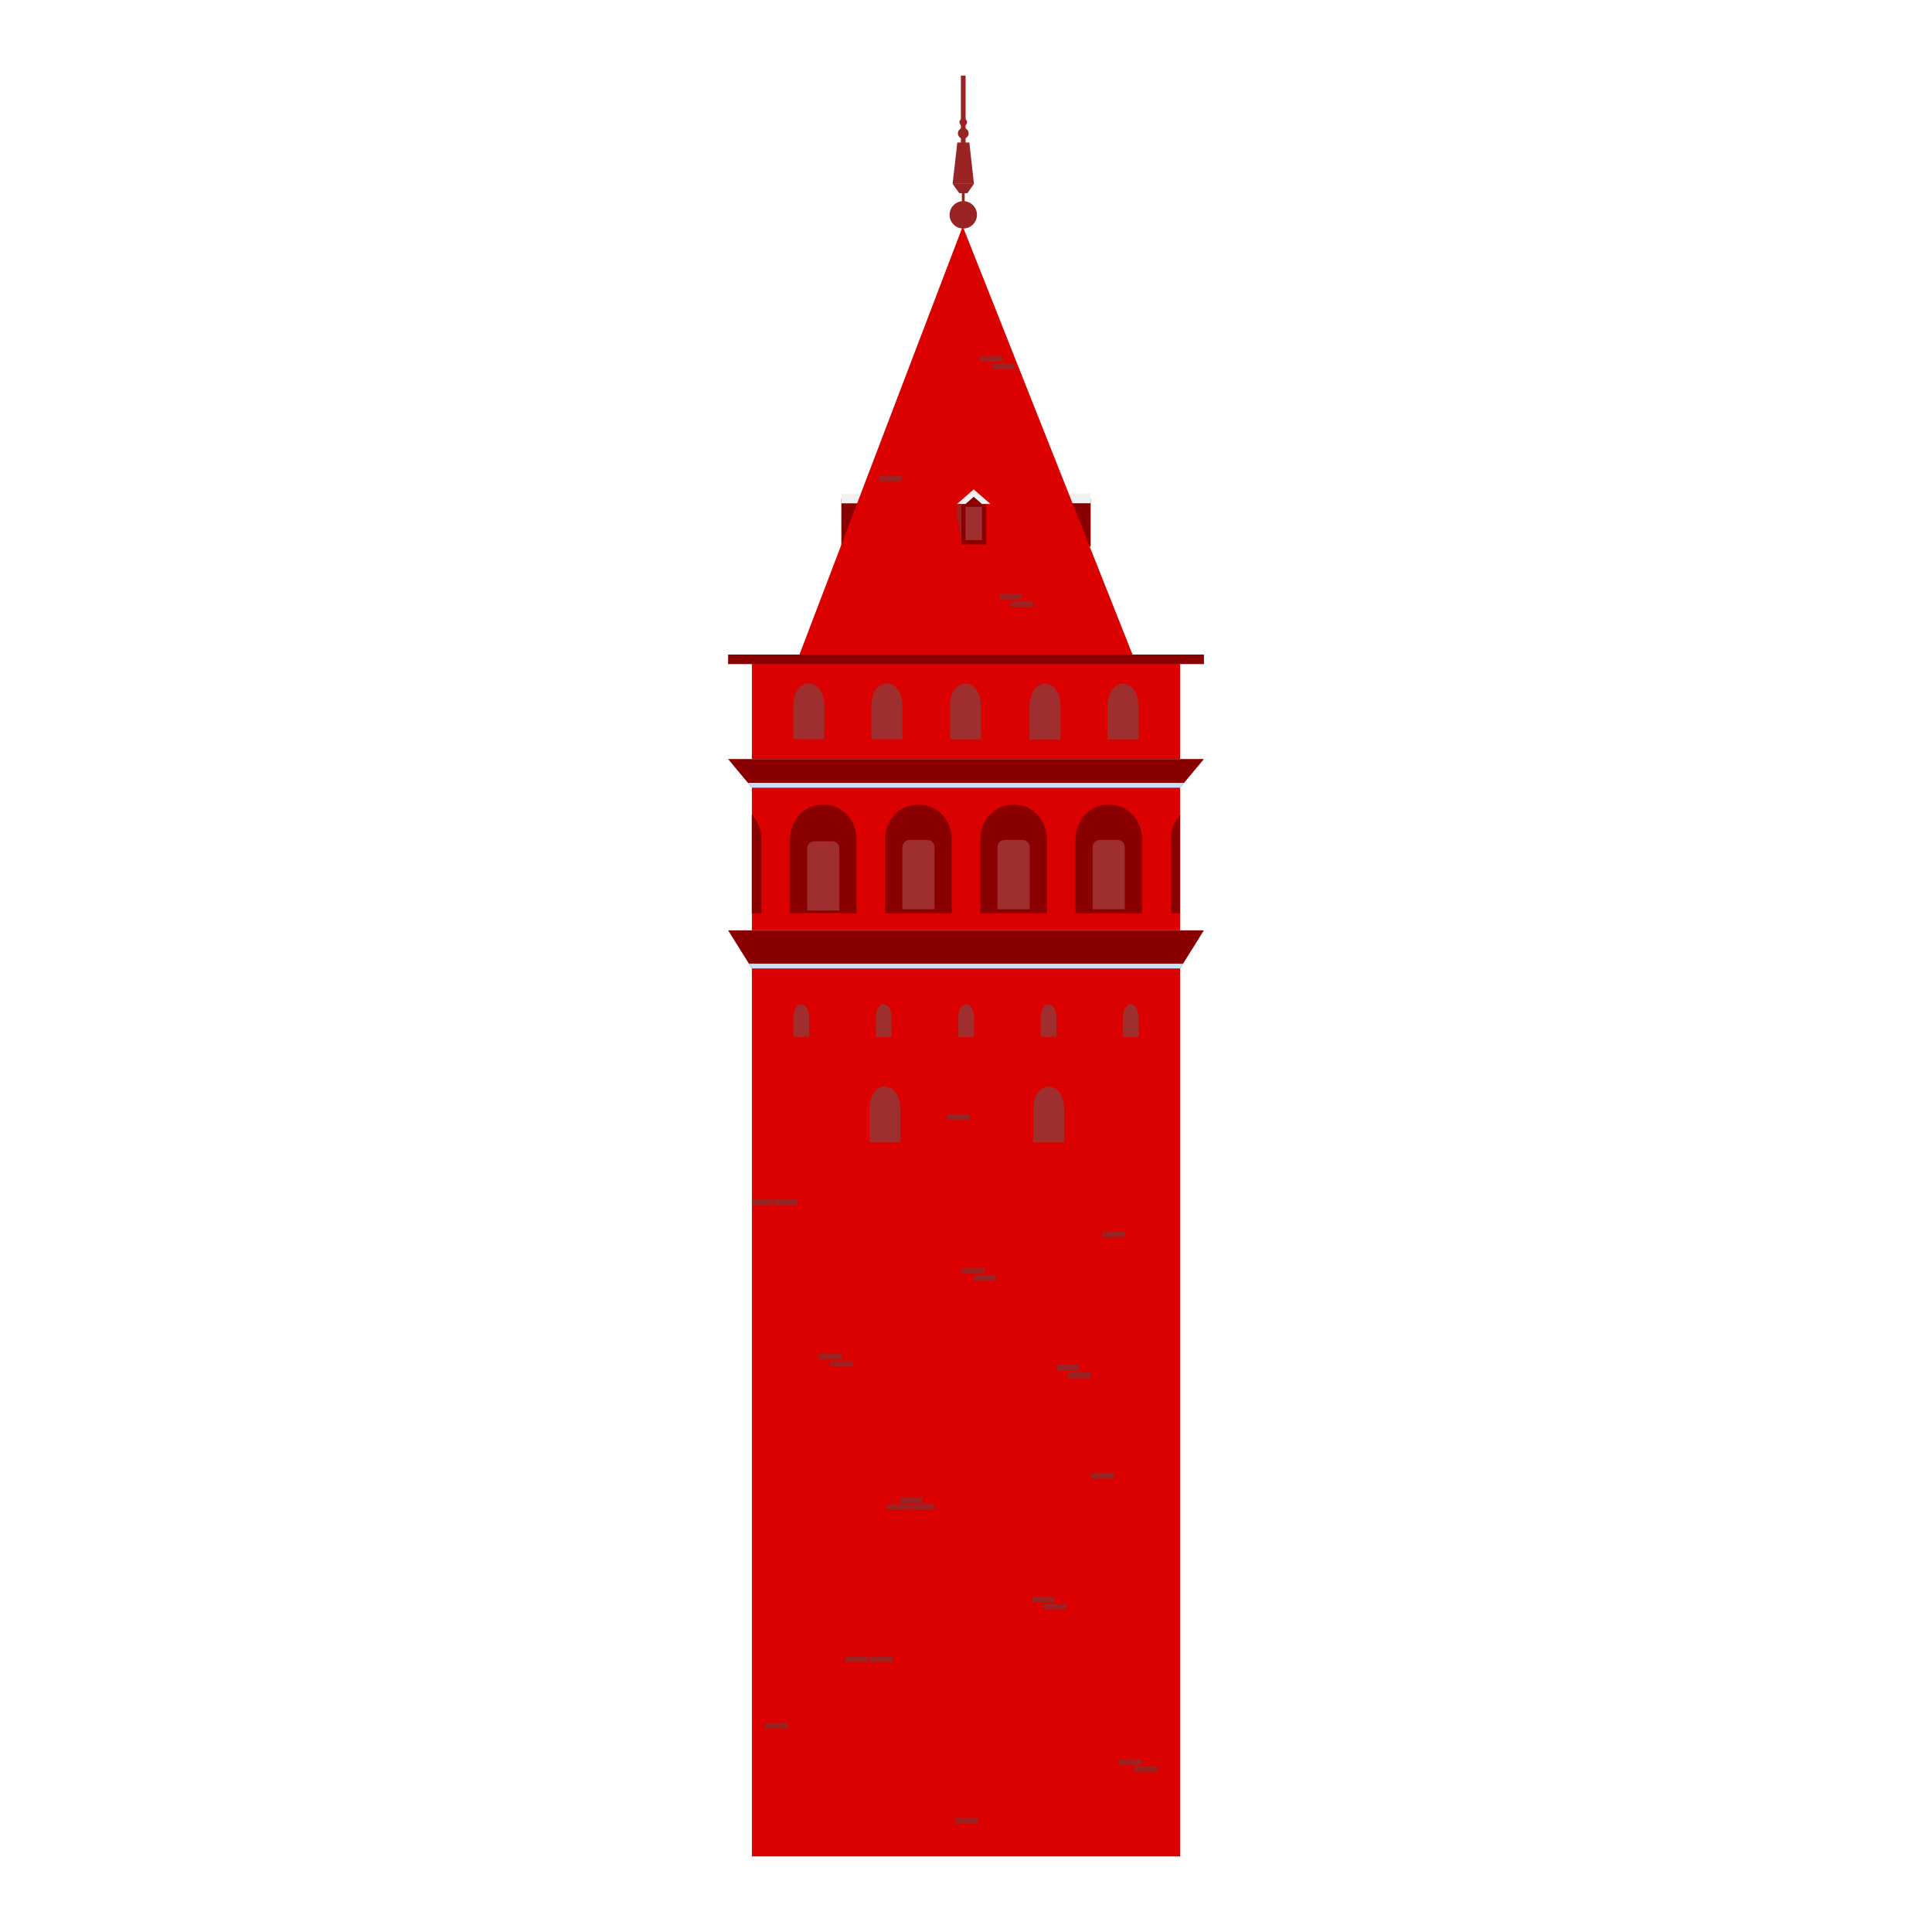
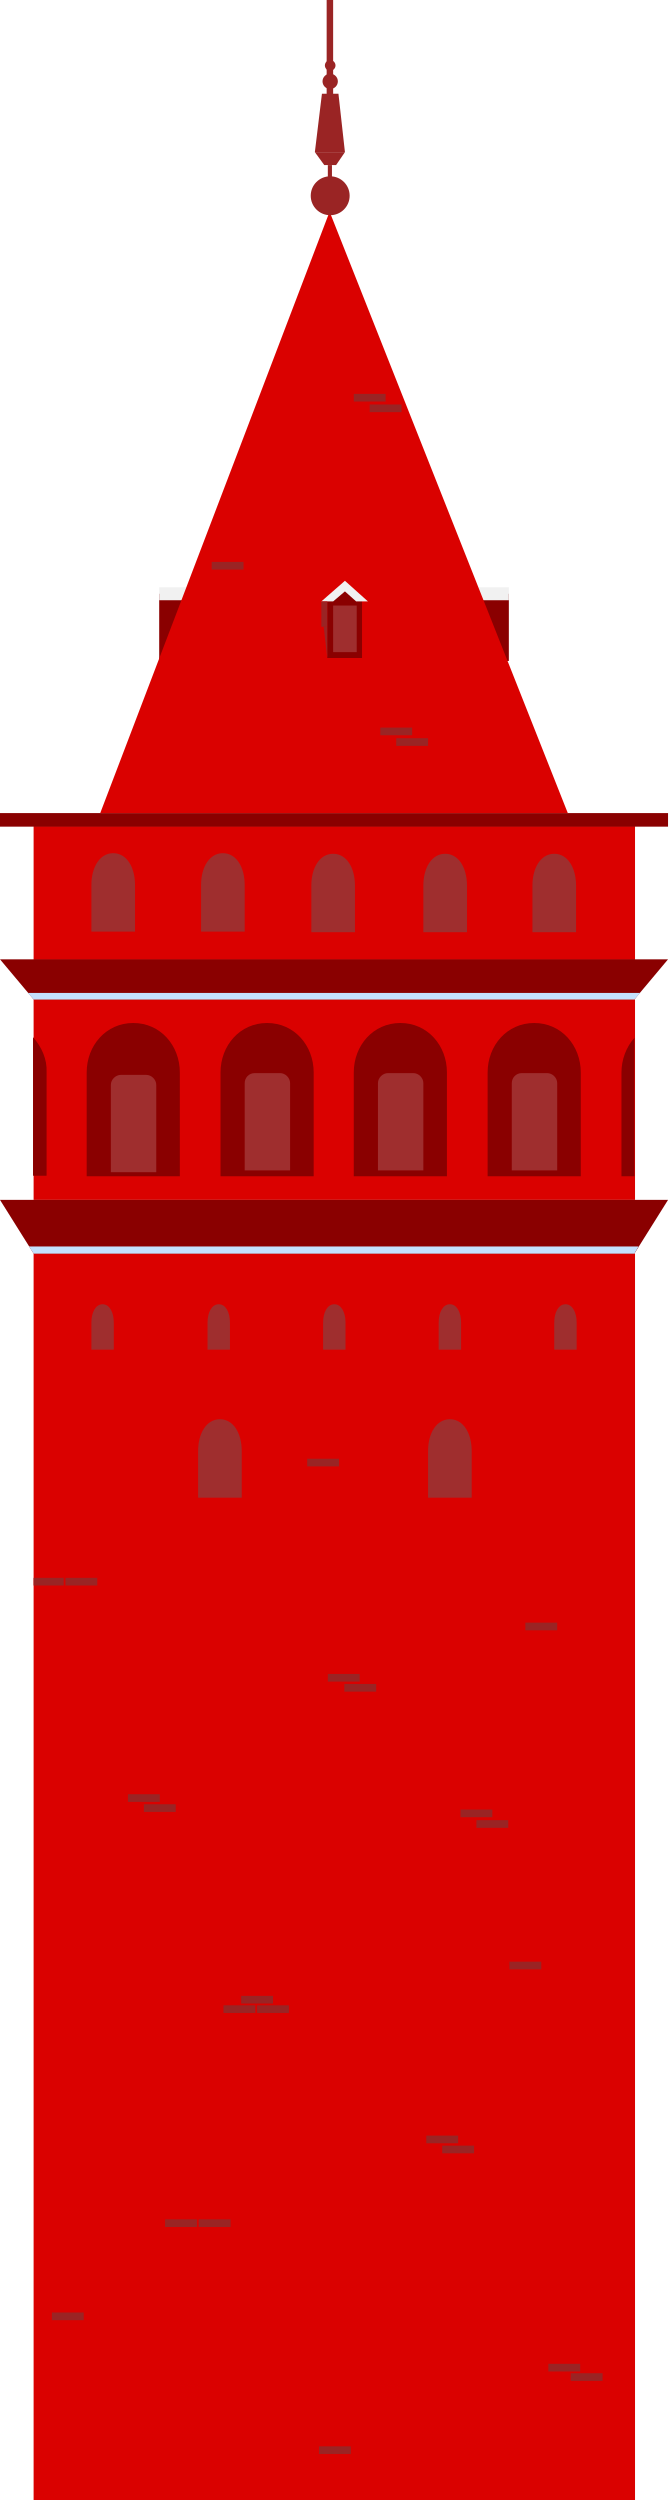
- <svg xmlns="http://www.w3.org/2000/svg" id="Layer_1" data-name="Layer 1" viewBox="0 0 460 460">
-   <defs>
-     <style>.cls-1{fill:#da0100;}.cls-2{fill:#8a0000;}.cls-3{fill:#c4e1fd;}.cls-4{fill:#f1f1f1;}.cls-5{fill:#9f2e2e;}.cls-6{fill:#9a2424;}</style>
-   </defs>
-   <rect class="cls-1" x="179.02" y="230.57" width="101.96" height="211.43" />
-   <rect class="cls-1" x="179.02" y="187.52" width="101.96" height="33.99" />
-   <rect class="cls-1" x="179.02" y="158.07" width="101.96" height="22.66" />
-   <polygon class="cls-2" points="280.98 187.53 179.02 187.53 173.36 180.73 286.64 180.73 280.98 187.53" />
-   <polygon class="cls-2" points="280.98 230.57 179.02 230.57 173.36 221.51 286.64 221.51 280.98 230.57" />
-   <rect class="cls-2" x="173.36" y="155.85" width="113.29" height="2.27" />
-   <polygon class="cls-3" points="280.98 187.53 179.02 187.53 178.08 186.39 281.92 186.39 280.98 187.53" />
-   <polygon class="cls-3" points="280.98 230.57 179.02 230.57 178.31 229.44 281.69 229.44 280.98 230.57" />
-   <rect class="cls-2" x="200.32" y="118.7" width="8.33" height="11.42" />
-   <rect class="cls-2" x="252.89" y="118.7" width="6.79" height="11.42" />
-   <rect class="cls-4" x="200.32" y="117.6" width="5.18" height="2.24" />
-   <rect class="cls-4" x="254.5" y="117.58" width="5.18" height="2.24" />
-   <polygon class="cls-1" points="229.22 53.89 269.65 155.85 190.35 155.85 229.22 53.89" />
-   <polygon class="cls-2" points="234.81 129.62 228.87 129.62 228.87 119.64 231.84 117.69 234.81 119.64 234.81 129.62" />
-   <polygon class="cls-4" points="231.84 118.28 233.8 119.99 235.81 119.99 231.84 116.52 227.88 119.99 229.89 119.99 231.84 118.28" />
-   <rect class="cls-5" x="229.86" y="120.67" width="3.96" height="7.92" />
-   <polygon class="cls-6" points="228.87 124.29 228.17 124.29 227.88 124.29 227.88 119.99 228.87 119.99 228.87 124.29" />
-   <polygon class="cls-6" points="228.87 129.62 228.27 124.29 228.87 124.29 228.87 129.62" />
-   <circle class="cls-6" cx="229.35" cy="51.15" r="3.26" />
-   <polygon class="cls-6" points="231.89 43.77 226.81 43.77 227.93 33.93 230.8 33.93 231.89 43.77" />
-   <polygon class="cls-6" points="231.89 43.77 226.81 43.77 228.39 46 230.34 46 231.89 43.77" />
-   <rect class="cls-6" x="229.01" y="46" width="0.68" height="2.3" />
-   <rect class="cls-6" x="228.78" y="18" width="1.13" height="16.21" />
-   <circle class="cls-6" cx="229.35" cy="31.75" r="1.28" />
-   <circle class="cls-6" cx="229.35" cy="29.09" r="0.9" />
-   <path class="cls-5" d="M247.78,246.88v-4.62c0-1.72.73-3.13,1.88-3.13s1.88,1.4,1.88,3.13v4.62Z" />
-   <path class="cls-5" d="M267.33,246.88v-4.62c0-1.72.73-3.13,1.88-3.13s1.88,1.4,1.88,3.13v4.62Z" />
-   <path class="cls-5" d="M246,272v-7.92c0-3,1.42-5.36,3.69-5.36s3.69,2.4,3.69,5.36V272Z" />
-   <path class="cls-5" d="M207,272v-7.92c0-3,1.42-5.36,3.69-5.36s3.69,2.4,3.69,5.36V272Z" />
-   <path class="cls-5" d="M228.15,246.88v-4.62c0-1.72.73-3.13,1.88-3.13s1.88,1.4,1.88,3.13v4.62Z" />
-   <path class="cls-5" d="M208.53,246.88v-4.62c0-1.72.73-3.13,1.88-3.13s1.88,1.4,1.88,3.13v4.62Z" />
-   <path class="cls-5" d="M188.9,246.88v-4.62c0-1.72.73-3.13,1.88-3.13s1.88,1.4,1.88,3.13v4.62Z" />
-   <path class="cls-2" d="M210.74,217.48V199.91c0-4.61,3.32-8.36,7.93-8.36s7.93,3.75,7.93,8.36v17.57Z" />
-   <path class="cls-5" d="M216.53,200h4.28a1.69,1.69,0,0,1,1.69,1.69v14.8a0,0,0,0,1,0,0h-7.66a0,0,0,0,1,0,0V201.7A1.69,1.69,0,0,1,216.53,200Z" />
-   <path class="cls-2" d="M188.08,217.48V199.91c0-4.61,3.32-8.36,7.93-8.36s7.93,3.75,7.93,8.36v17.57Z" />
-   <path class="cls-5" d="M193.87,200.3h4.28a1.69,1.69,0,0,1,1.69,1.69v14.8a0,0,0,0,1,0,0h-7.66a0,0,0,0,1,0,0V202a1.69,1.69,0,0,1,1.69-1.69Z" />
-   <path class="cls-2" d="M179,193.94v23.54h2.3V199.91A8.62,8.62,0,0,0,179,193.94Z" />
-   <path class="cls-2" d="M233.4,217.48V199.91c0-4.61,3.32-8.36,7.93-8.36s7.93,3.75,7.93,8.36v17.57Z" />
-   <path class="cls-5" d="M239.19,200h4.28a1.69,1.69,0,0,1,1.69,1.69v14.8a0,0,0,0,1,0,0H237.5a0,0,0,0,1,0,0V201.7a1.69,1.69,0,0,1,1.69-1.69Z" />
-   <path class="cls-2" d="M256.06,217.48V199.91c0-4.61,3.32-8.36,7.93-8.36s7.93,3.75,7.93,8.36v17.57Z" />
-   <path class="cls-5" d="M261.84,200h4.28a1.69,1.69,0,0,1,1.69,1.69v14.8a0,0,0,0,1,0,0h-7.66a0,0,0,0,1,0,0V201.7a1.69,1.69,0,0,1,1.69-1.69Z" />
-   <path class="cls-2" d="M281,194a8.64,8.64,0,0,0-2.2,5.87v17.57H281Z" />
-   <path class="cls-5" d="M226.17,176.06v-7.92c0-3,1.42-5.36,3.69-5.36s3.69,2.4,3.69,5.36v7.92Z" />
-   <path class="cls-5" d="M245.13,176.06v-7.92c0-3,1.42-5.36,3.69-5.36s3.69,2.4,3.69,5.36v7.92Z" />
-   <path class="cls-5" d="M263.69,176.06v-7.92c0-3,1.42-5.36,3.69-5.36s3.69,2.4,3.69,5.36v7.92Z" />
-   <path class="cls-5" d="M188.9,176v-7.92c0-3,1.42-5.36,3.69-5.36s3.69,2.4,3.69,5.36V176Z" />
-   <path class="cls-5" d="M207.46,176v-7.92c0-3,1.42-5.36,3.69-5.36s3.69,2.4,3.69,5.36V176Z" />
-   <rect class="cls-6" x="225.45" y="265.36" width="5.42" height="1.33" />
-   <rect class="cls-6" x="229.01" y="301.88" width="5.42" height="1.33" />
-   <rect class="cls-6" x="231.72" y="303.64" width="5.42" height="1.33" />
-   <rect class="cls-6" x="195.03" y="322.27" width="5.42" height="1.33" />
-   <rect class="cls-6" x="197.74" y="324.03" width="5.42" height="1.33" />
-   <rect class="cls-6" x="262.5" y="293.23" width="5.42" height="1.33" />
-   <rect class="cls-6" x="211.28" y="358.15" width="5.42" height="1.33" />
-   <rect class="cls-6" x="217" y="358.15" width="5.42" height="1.33" />
-   <rect class="cls-6" x="214.29" y="356.52" width="5.42" height="1.33" />
-   <rect class="cls-6" x="201.37" y="394.35" width="5.42" height="1.33" />
-   <rect class="cls-6" x="207.08" y="394.35" width="5.42" height="1.33" />
-   <rect class="cls-6" x="227.48" y="432.86" width="5.42" height="1.33" />
-   <rect class="cls-6" x="182.16" y="410.21" width="5.42" height="1.33" />
-   <rect class="cls-6" x="179.02" y="285.59" width="5.11" height="1.33" />
-   <rect class="cls-6" x="184.43" y="285.59" width="5.42" height="1.33" />
-   <rect class="cls-6" x="270.14" y="420.54" width="5.42" height="1.33" />
-   <rect class="cls-6" x="266.35" y="418.9" width="5.42" height="1.33" />
-   <rect class="cls-6" x="248.34" y="381.85" width="5.42" height="1.33" />
-   <rect class="cls-6" x="245.63" y="380.22" width="5.42" height="1.33" />
-   <rect class="cls-6" x="259.79" y="350.74" width="5.42" height="1.33" />
-   <rect class="cls-6" x="251.48" y="324.93" width="5.42" height="1.33" />
-   <rect class="cls-6" x="254.19" y="326.74" width="5.42" height="1.33" />
-   <rect class="cls-6" x="237.89" y="141.41" width="5.42" height="1.33" />
-   <rect class="cls-6" x="209.22" y="113.26" width="5.42" height="1.33" />
-   <rect class="cls-6" x="240.6" y="143.22" width="5.42" height="1.33" />
-   <rect class="cls-6" x="233.36" y="84.77" width="5.42" height="1.33" />
-   <rect class="cls-6" x="236.07" y="86.58" width="5.42" height="1.33" />
+ <svg xmlns="http://www.w3.org/2000/svg" version="1.1" id="Layer_1" x="0px" y="0px" viewBox="0 0 113.3 424" style="enable-background:new 0 0 113.3 424;" xml:space="preserve">
+   <style type="text/css">
+ 	.st0{fill:#DA0100;}
+ 	.st1{fill:#8A0000;}
+ 	.st2{fill:#C4E1FD;}
+ 	.st3{fill:#F1F1F1;}
+ 	.st4{fill:#9F2E2E;}
+ 	.st5{fill:#9A2424;}
+ </style>
+   <rect x="5.7" y="212.6" class="st0" width="102" height="211.4" />
+   <rect x="5.7" y="169.5" class="st0" width="102" height="34" />
+   <rect x="5.7" y="140.1" class="st0" width="102" height="22.7" />
+   <polygon class="st1" points="107.6,169.5 5.7,169.5 0,162.7 113.3,162.7 " />
+   <polygon class="st1" points="107.6,212.6 5.7,212.6 0,203.5 113.3,203.5 " />
+   <rect y="137.9" class="st1" width="113.3" height="2.3" />
+   <polygon class="st2" points="107.6,169.5 5.7,169.5 4.7,168.4 108.6,168.4 " />
+   <polygon class="st2" points="107.6,212.6 5.7,212.6 4.9,211.4 108.3,211.4 " />
+   <rect x="27" y="100.7" class="st1" width="8.3" height="11.4" />
+   <rect x="79.5" y="100.7" class="st1" width="6.8" height="11.4" />
+   <rect x="27" y="99.6" class="st3" width="5.2" height="2.2" />
+   <rect x="81.1" y="99.6" class="st3" width="5.2" height="2.2" />
+   <polygon class="st0" points="55.9,35.9 96.3,137.9 17,137.9 " />
+   <polygon class="st1" points="61.4,111.6 55.5,111.6 55.5,101.6 58.5,99.7 61.4,101.6 " />
+   <polygon class="st3" points="58.5,100.3 60.4,102 62.4,102 58.5,98.5 54.5,102 56.5,102 " />
+   <rect x="56.5" y="102.7" class="st4" width="4" height="7.9" />
+   <polygon class="st5" points="55.5,106.3 54.8,106.3 54.5,106.3 54.5,102 55.5,102 " />
+   <polygon class="st5" points="55.5,111.6 54.9,106.3 55.5,106.3 " />
+   <circle class="st5" cx="56" cy="33.2" r="3.3" />
+   <polygon class="st5" points="58.5,25.8 53.4,25.8 54.6,15.9 57.4,15.9 " />
+   <polygon class="st5" points="58.5,25.8 53.4,25.8 55,28 57,28 " />
+   <rect x="55.6" y="28" class="st5" width="0.7" height="2.3" />
+   <rect x="55.4" class="st5" width="1.1" height="16.2" />
+   <circle class="st5" cx="56" cy="13.8" r="1.3" />
+   <circle class="st5" cx="56" cy="11.1" r="0.9" />
+   <path class="st4" d="M74.4,228.9v-4.6c0-1.7,0.7-3.1,1.9-3.1s1.9,1.4,1.9,3.1v4.6H74.4z" />
+   <path class="st4" d="M94,228.9v-4.6c0-1.7,0.7-3.1,1.9-3.1s1.9,1.4,1.9,3.1v4.6H94z" />
+   <path class="st4" d="M72.6,254v-7.9c0-3,1.4-5.4,3.7-5.4s3.7,2.4,3.7,5.4v7.9H72.6z" />
+   <path class="st4" d="M33.6,254v-7.9c0-3,1.4-5.4,3.7-5.4s3.7,2.4,3.7,5.4v7.9H33.6z" />
+   <path class="st4" d="M54.8,228.9v-4.6c0-1.7,0.7-3.1,1.9-3.1s1.9,1.4,1.9,3.1v4.6H54.8z" />
+   <path class="st4" d="M35.2,228.9v-4.6c0-1.7,0.7-3.1,1.9-3.1s1.9,1.4,1.9,3.1v4.6H35.2z" />
+   <path class="st4" d="M15.5,228.9v-4.6c0-1.7,0.7-3.1,1.9-3.1s1.9,1.4,1.9,3.1v4.6H15.5z" />
+   <path class="st1" d="M37.4,199.5v-17.6c0-4.6,3.3-8.4,7.9-8.4s7.9,3.8,7.9,8.4v17.6L37.4,199.5z" />
+   <path class="st4" d="M43.2,182h4.3c0.9,0,1.7,0.8,1.7,1.7l0,0v14.8l0,0h-7.7l0,0v-14.8C41.5,182.8,42.2,182,43.2,182  C43.2,182,43.2,182,43.2,182z" />
+   <path class="st1" d="M14.7,199.5v-17.6c0-4.6,3.3-8.4,7.9-8.4s7.9,3.8,7.9,8.4v17.6L14.7,199.5z" />
+   <path class="st4" d="M20.5,182.3h4.3c0.9,0,1.7,0.8,1.7,1.7l0,0v14.8l0,0h-7.7l0,0V184C18.8,183.1,19.6,182.3,20.5,182.3L20.5,182.3  L20.5,182.3z" />
+   <path class="st1" d="M5.6,175.9v23.5h2.3v-17.6C8,179.7,7.1,177.6,5.6,175.9z" />
+   <path class="st1" d="M60,199.5v-17.6c0-4.6,3.3-8.4,7.9-8.4s7.9,3.8,7.9,8.4v17.6L60,199.5z" />
+   <path class="st4" d="M65.8,182h4.3c0.9,0,1.7,0.8,1.7,1.7l0,0v14.8l0,0h-7.7l0,0v-14.8C64.1,182.8,64.9,182,65.8,182L65.8,182  L65.8,182z" />
+   <path class="st1" d="M82.7,199.5v-17.6c0-4.6,3.3-8.4,7.9-8.4s7.9,3.8,7.9,8.4v17.6L82.7,199.5z" />
+   <path class="st4" d="M88.5,182h4.3c0.9,0,1.7,0.8,1.7,1.7l0,0v14.8l0,0h-7.7l0,0v-14.8C86.8,182.8,87.5,182,88.5,182L88.5,182  L88.5,182z" />
+   <path class="st1" d="M107.6,176c-1.4,1.6-2.2,3.7-2.2,5.9v17.6h2.2V176z" />
+   <path class="st4" d="M52.8,158.1v-7.9c0-3,1.4-5.4,3.7-5.4s3.7,2.4,3.7,5.4v7.9H52.8z" />
+   <path class="st4" d="M71.8,158.1v-7.9c0-3,1.4-5.4,3.7-5.4s3.7,2.4,3.7,5.4v7.9H71.8z" />
+   <path class="st4" d="M90.3,158.1v-7.9c0-3,1.4-5.4,3.7-5.4s3.7,2.4,3.7,5.4v7.9H90.3z" />
+   <path class="st4" d="M15.5,158v-7.9c0-3,1.4-5.4,3.7-5.4s3.7,2.4,3.7,5.4v7.9H15.5z" />
+   <path class="st4" d="M34.1,158v-7.9c0-3,1.4-5.4,3.7-5.4s3.7,2.4,3.7,5.4v7.9H34.1z" />
+   <rect x="52.1" y="247.4" class="st5" width="5.4" height="1.3" />
+   <rect x="55.6" y="283.9" class="st5" width="5.4" height="1.3" />
+   <rect x="58.4" y="285.6" class="st5" width="5.4" height="1.3" />
+   <rect x="21.7" y="304.3" class="st5" width="5.4" height="1.3" />
+   <rect x="24.4" y="306" class="st5" width="5.4" height="1.3" />
+   <rect x="89.1" y="275.2" class="st5" width="5.4" height="1.3" />
+   <rect x="37.9" y="340.1" class="st5" width="5.4" height="1.3" />
+   <rect x="43.6" y="340.1" class="st5" width="5.4" height="1.3" />
+   <rect x="40.9" y="338.5" class="st5" width="5.4" height="1.3" />
+   <rect x="28" y="376.4" class="st5" width="5.4" height="1.3" />
+   <rect x="33.7" y="376.4" class="st5" width="5.4" height="1.3" />
+   <rect x="54.1" y="414.9" class="st5" width="5.4" height="1.3" />
+   <rect x="8.8" y="392.2" class="st5" width="5.4" height="1.3" />
+   <rect x="5.7" y="267.6" class="st5" width="5.1" height="1.3" />
+   <rect x="11.1" y="267.6" class="st5" width="5.4" height="1.3" />
+   <rect x="96.8" y="402.5" class="st5" width="5.4" height="1.3" />
+   <rect x="93" y="400.9" class="st5" width="5.4" height="1.3" />
+   <rect x="75" y="363.9" class="st5" width="5.4" height="1.3" />
+   <rect x="72.3" y="362.2" class="st5" width="5.4" height="1.3" />
+   <rect x="86.4" y="332.7" class="st5" width="5.4" height="1.3" />
+   <rect x="78.1" y="306.9" class="st5" width="5.4" height="1.3" />
+   <rect x="80.8" y="308.7" class="st5" width="5.4" height="1.3" />
+   <rect x="64.5" y="123.4" class="st5" width="5.4" height="1.3" />
+   <rect x="35.9" y="95.3" class="st5" width="5.4" height="1.3" />
+   <rect x="67.2" y="125.2" class="st5" width="5.4" height="1.3" />
+   <rect x="60" y="66.8" class="st5" width="5.4" height="1.3" />
+   <rect x="62.7" y="68.6" class="st5" width="5.4" height="1.3" />
</svg>
